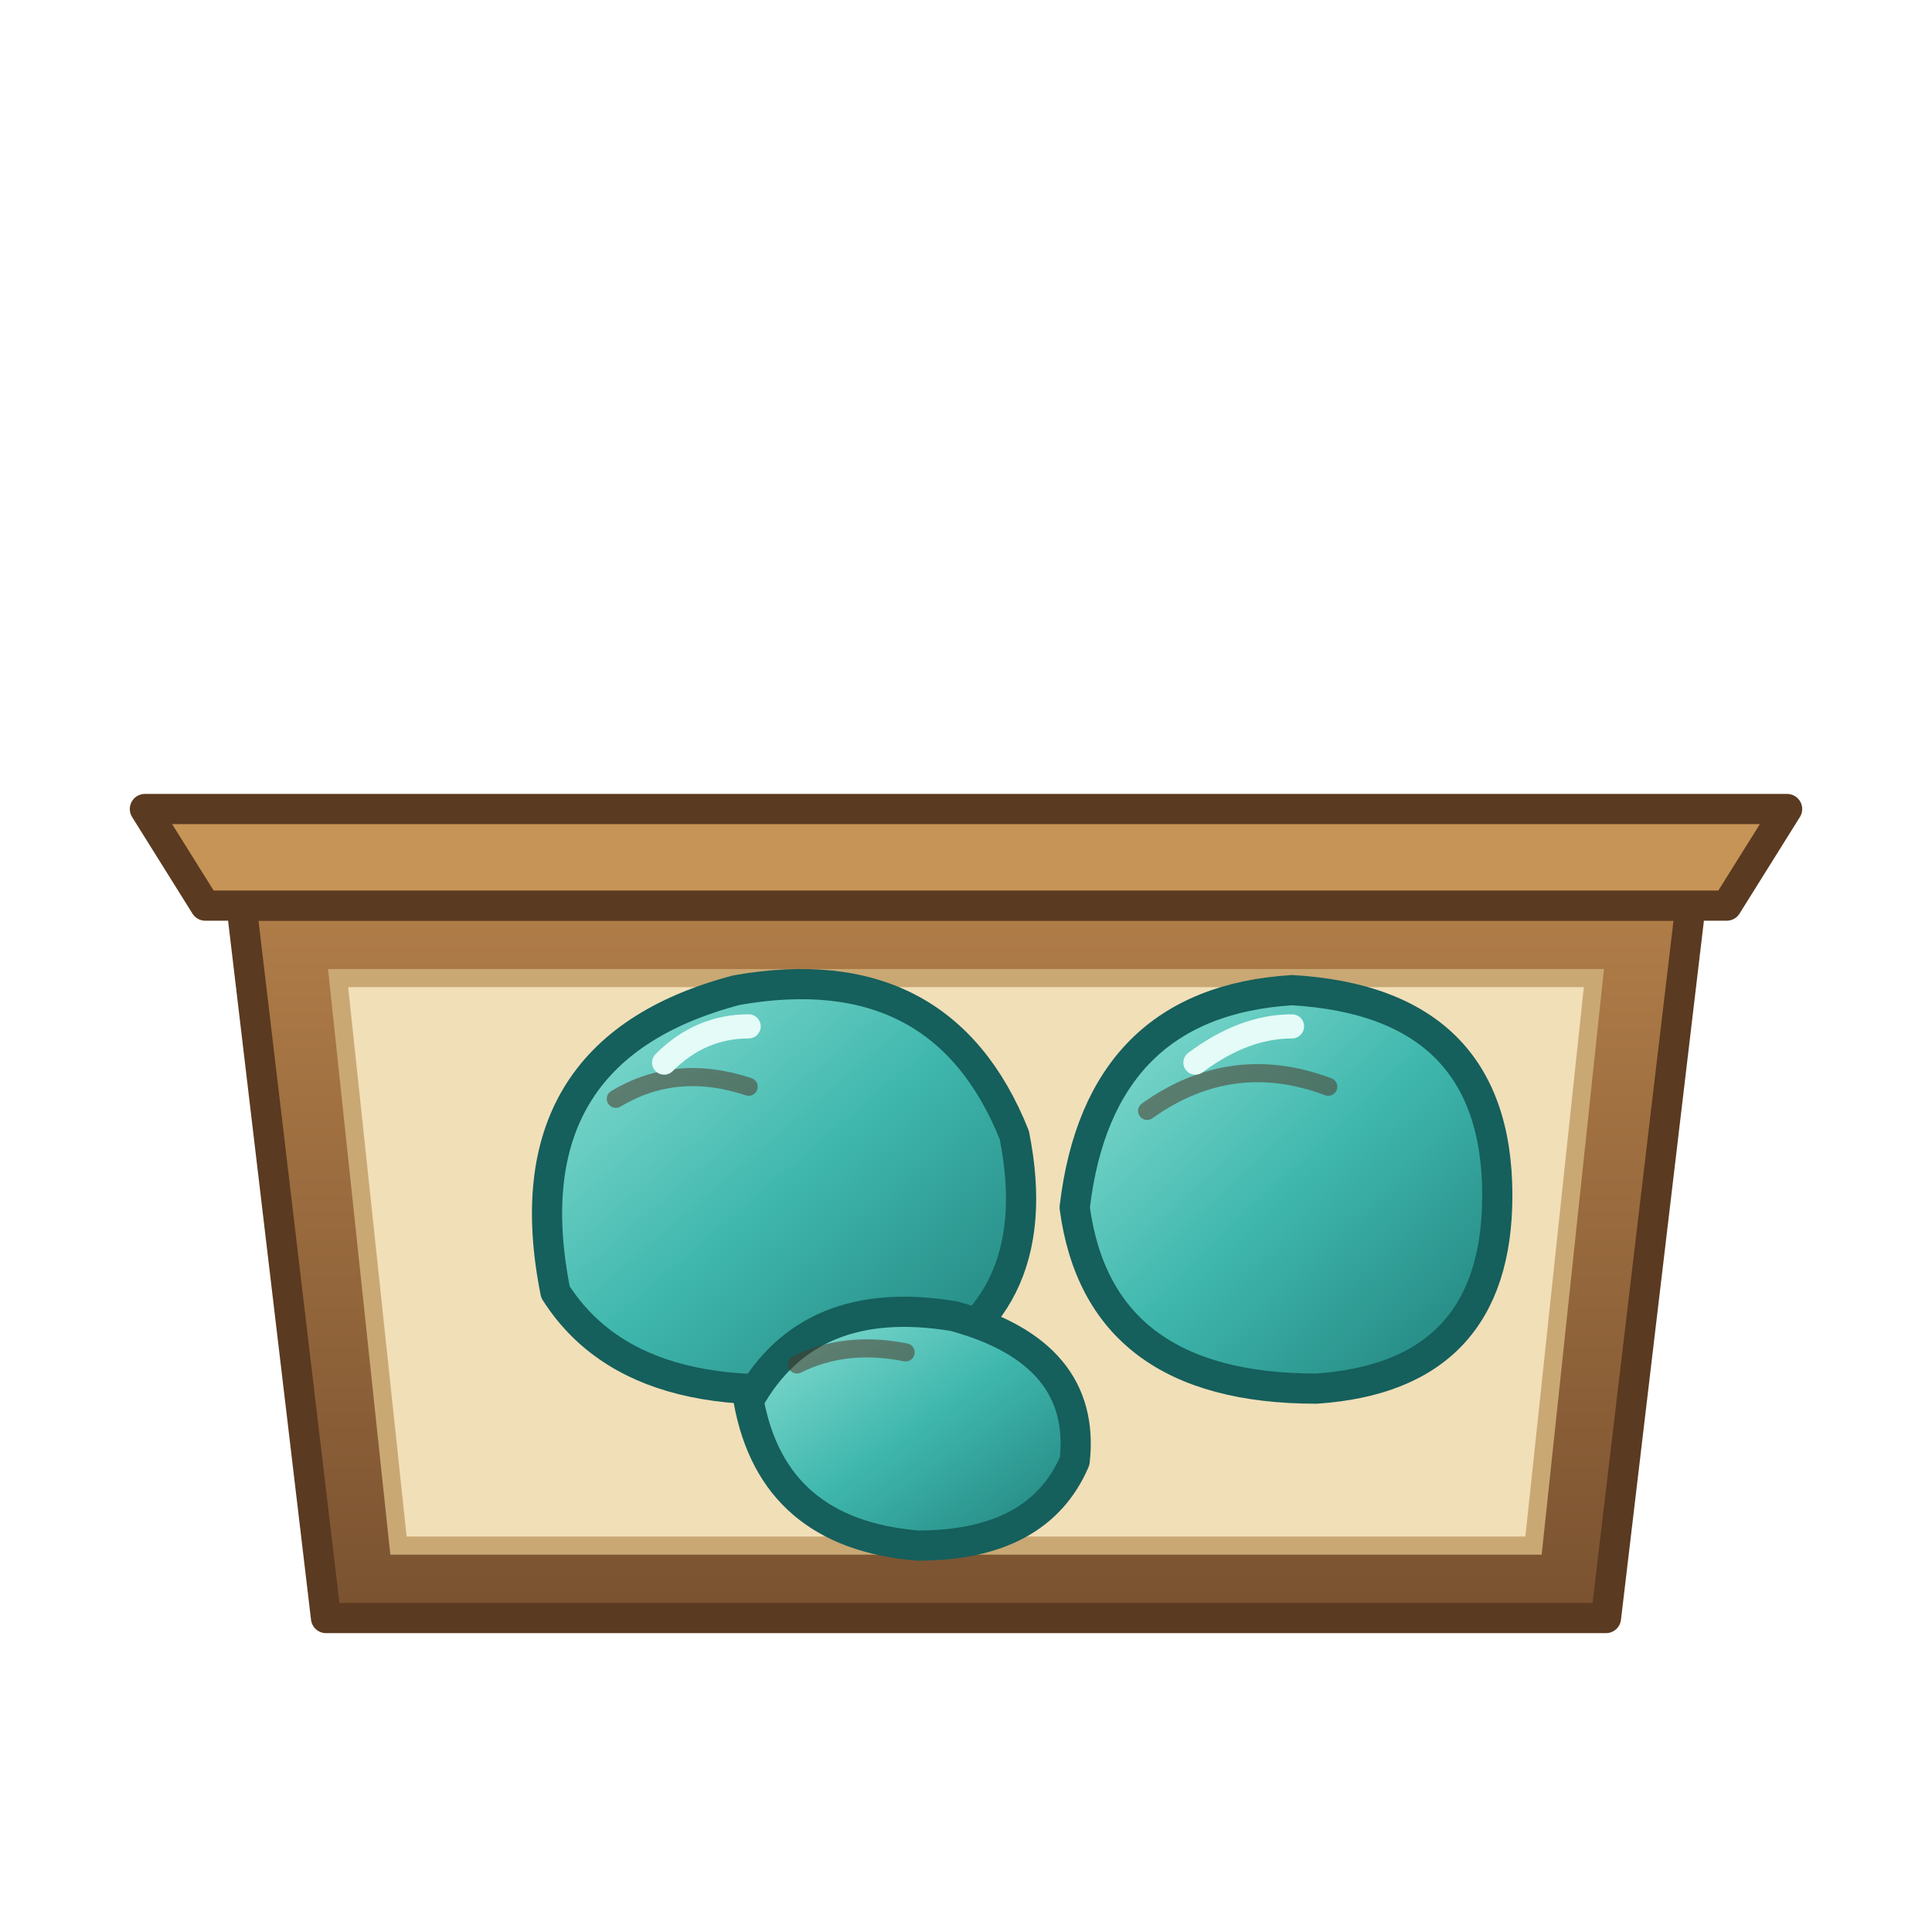
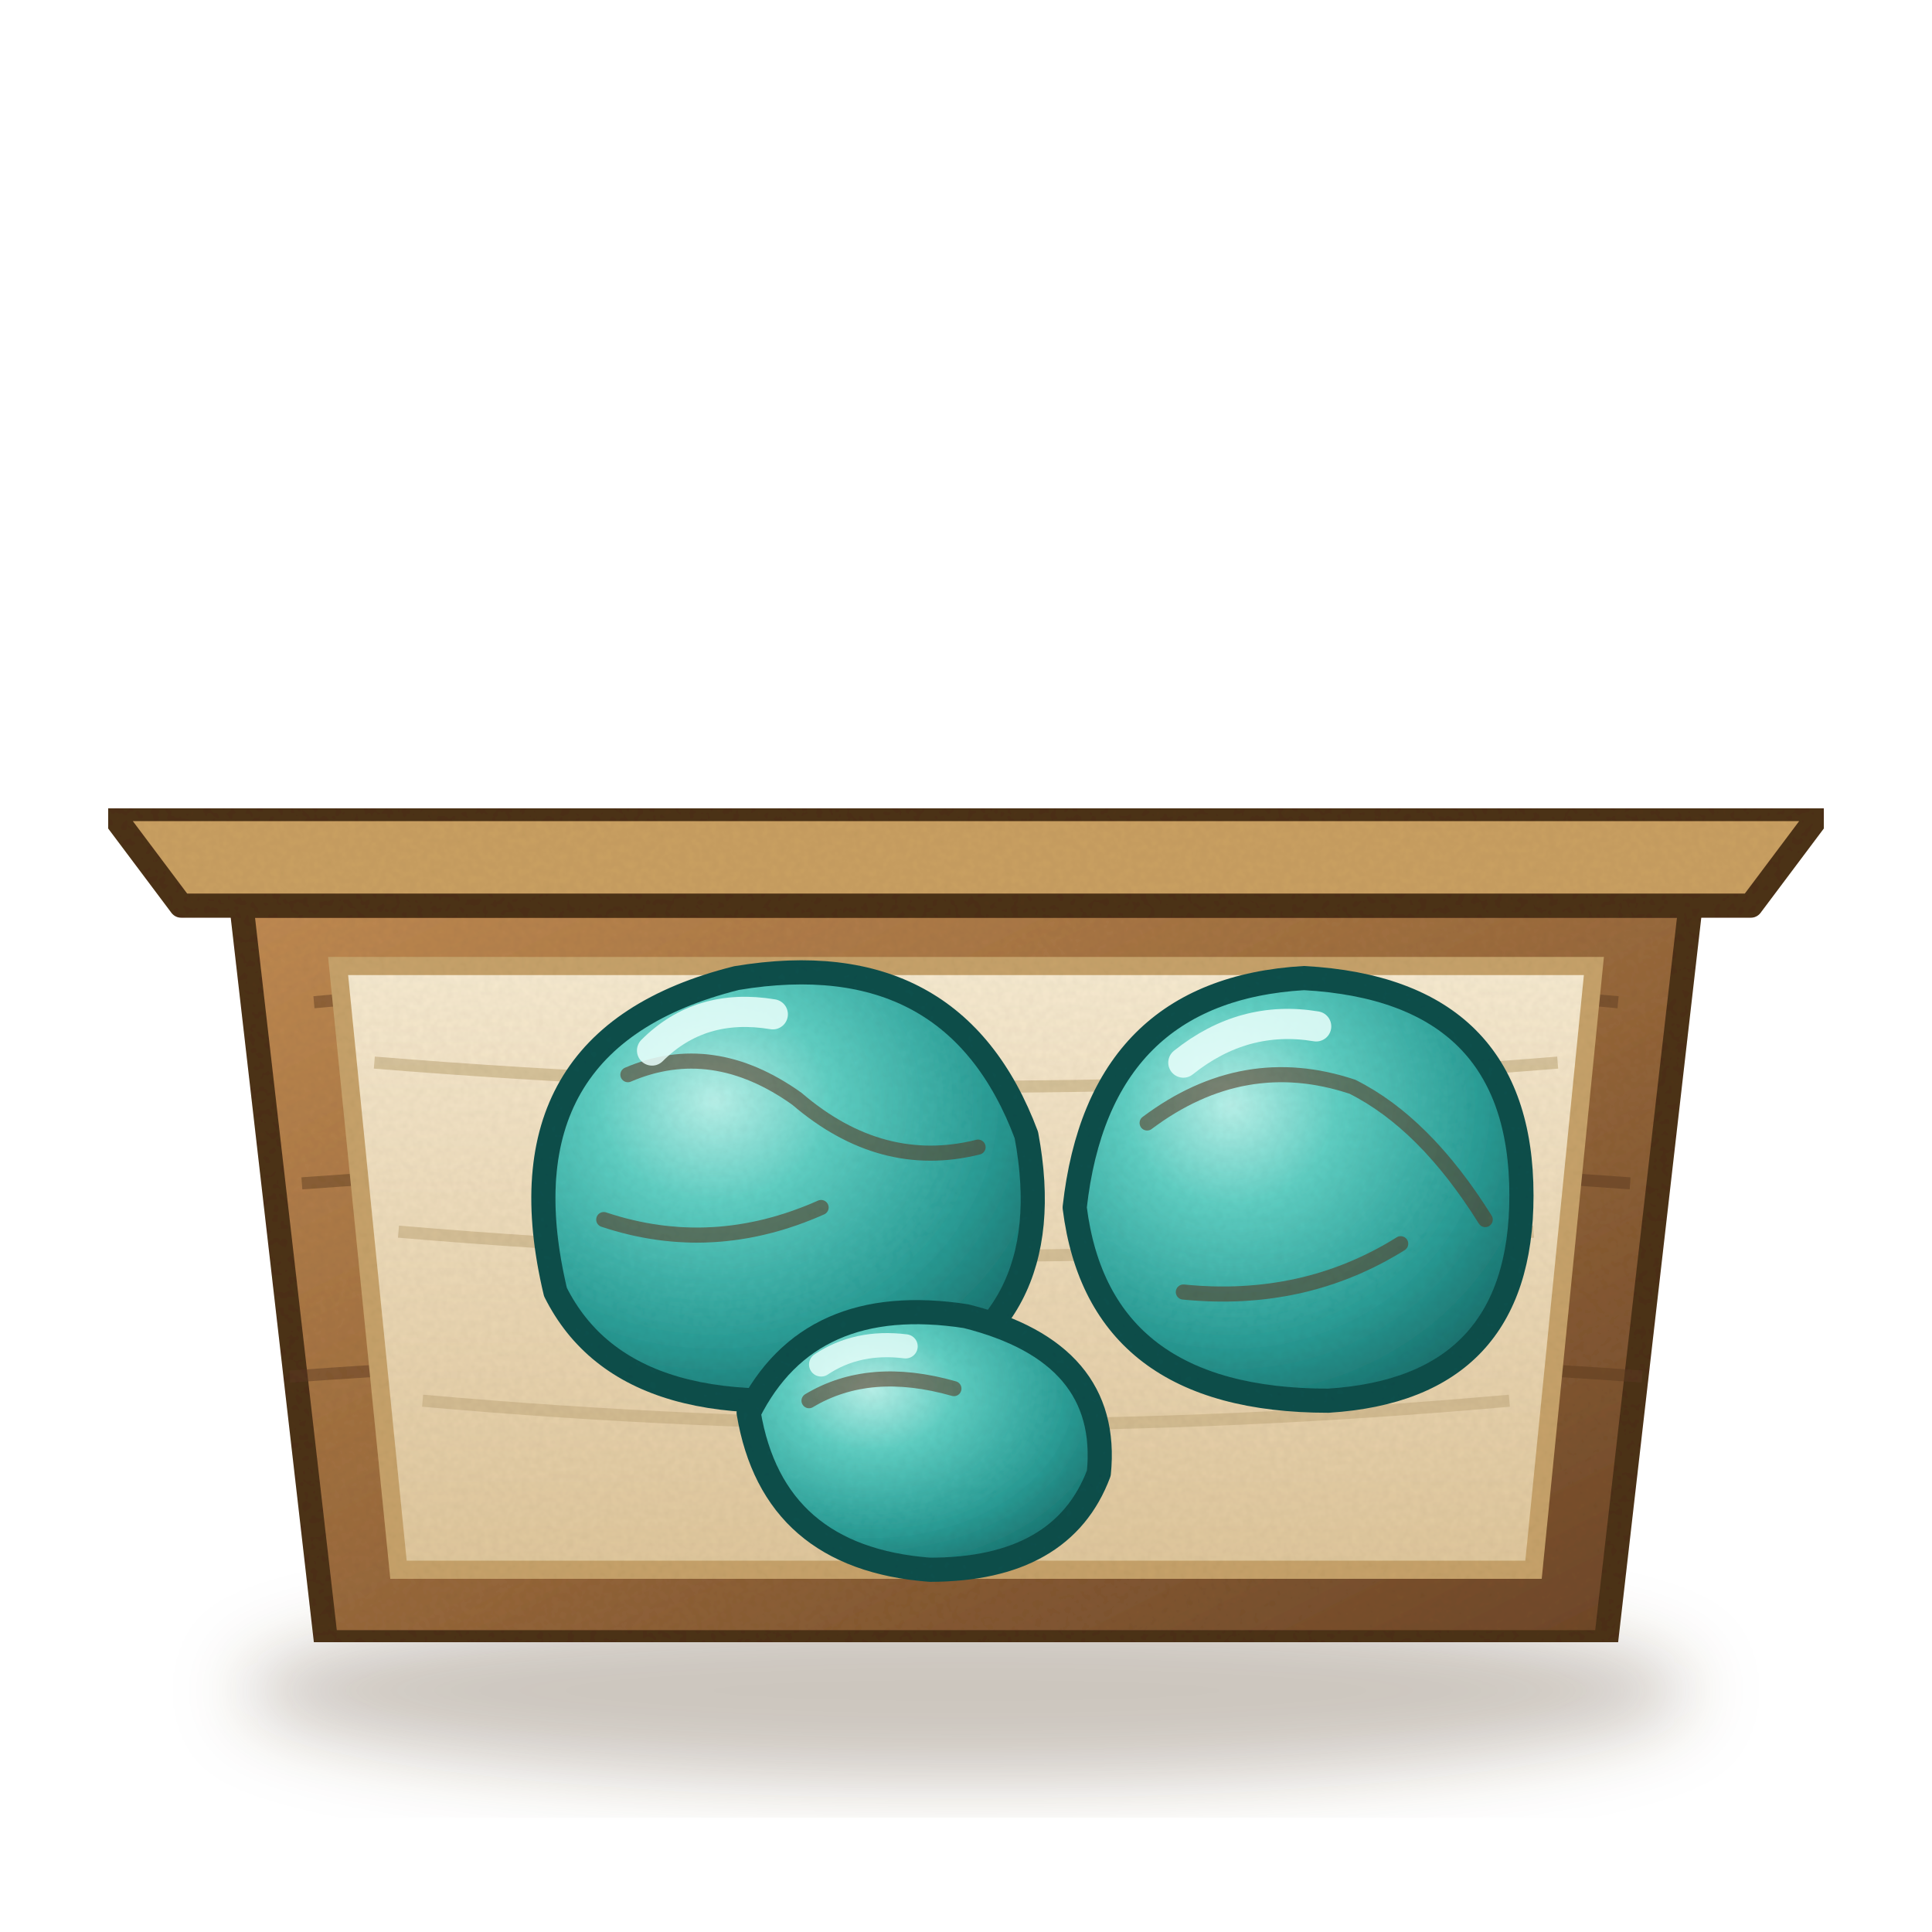
<svg xmlns="http://www.w3.org/2000/svg" viewBox="0 0 320 320">
  <defs>
-     <linearGradient id="t" x1="0" y1="0" x2="1" y2="1">
-       <stop offset="0" stop-color="#8fe1d6" />
-       <stop offset=".5" stop-color="#3fb7ad" />
-       <stop offset="1" stop-color="#1f7f7a" />
+     <radialGradient id="tq" cx=".35" cy=".3" r=".8">
+       <stop offset="0" stop-color="#b9f2ea" />
+       <stop offset=".3" stop-color="#5fcfc3" />
+       <stop offset=".7" stop-color="#2a9e97" />
+       <stop offset="1" stop-color="#166b68" />
+     </radialGradient>
+     <linearGradient id="wood" x1="0" y1="0" x2="1" y2="1">
+       <stop offset="0" stop-color="#c08a52" />
+       <stop offset=".5" stop-color="#9a6a3c" />
+       <stop offset="1" stop-color="#6d4626" />
    </linearGradient>
-     <linearGradient id="w" x1="0" y1="0" x2="0" y2="1">
-       <stop offset="0" stop-color="#b07d48" />
-       <stop offset="1" stop-color="#7a5230" />
+     <linearGradient id="pad" x1="0" y1="0" x2="0" y2="1">
+       <stop offset="0" stop-color="#f7ead0" />
+       <stop offset="1" stop-color="#e0c79c" />
    </linearGradient>
+     <filter id="grain2" x="0" y="0" width="1" height="1">
+       <feTurbulence type="fractalNoise" baseFrequency=".8" numOctaves="2" seed="3" />
+       <feColorMatrix type="matrix" values="0 0 0 0 0  0 0 0 0 0  0 0 0 0 0  0 0 0 .1 0" />
+       <feComposite in2="SourceGraphic" operator="in" />
+       <feBlend in2="SourceGraphic" mode="multiply" />
+     </filter>
+     <filter id="soft2" x="-20%" y="-20%" width="140%" height="140%">
+       <feGaussianBlur stdDeviation="6" />
+     </filter>
  </defs>
-   <path d="M40 150 h240 l-14 118 h-212 z" fill="url(#w)" stroke="#5a3a20" stroke-width="5" stroke-linejoin="round" />
-   <path d="M56 162 h208 l-10 94 h-188 z" fill="#f1dfb8" stroke="#c9a874" stroke-width="3" />
-   <path d="M34 150 h252 l10 -16 h-272 z" fill="#c69456" stroke="#5a3a20" stroke-width="5" stroke-linejoin="round" />
-   <path d="M92 214 q-8 -40 30 -50 q34 -6 46 24 q6 30 -20 40 q-42 8 -56 -14 z" fill="url(#t)" stroke="#155f5c" stroke-width="5" stroke-linejoin="round" />
-   <path d="M178 200 q4 -34 36 -36 q34 2 34 34 q0 30 -30 32 q-36 0 -40 -30 z" fill="url(#t)" stroke="#155f5c" stroke-width="5" stroke-linejoin="round" />
-   <path d="M124 232 q10 -18 34 -14 q22 6 20 24 q-6 14 -26 14 q-24 -2 -28 -24 z" fill="url(#t)" stroke="#155f5c" stroke-width="5" stroke-linejoin="round" />
-   <path d="M102 182 q10 -6 22 -2 M190 184 q14 -10 30 -4 M132 226 q8 -4 18 -2" fill="none" stroke="#4d3a2a" stroke-width="3" stroke-linecap="round" opacity=".55" />
-   <path d="M110 176 q6 -6 14 -6 M198 176 q8 -6 16 -6" fill="none" stroke="#e4fbf7" stroke-width="4" stroke-linecap="round" />
+   <ellipse cx="160" cy="280" rx="120" ry="15" fill="#4a3116" opacity=".28" filter="url(#soft2)" />
+   <g filter="url(#grain2)">
+     <path d="M40 150 h240 l-14 122 h-212 z" fill="url(#wood)" stroke="#4e3218" stroke-width="4" stroke-linejoin="round" />
+     <path d="M52 166 q108 -10 216 0 M50 196 q110 -8 220 0 M48 228 q112 -8 224 0" fill="none" stroke="#5a3a1e" stroke-width="2" opacity=".45" />
+     <path d="M56 160 h208 l-10 100 h-188 z" fill="url(#pad)" stroke="#c7a36a" stroke-width="3" />
+     <path d="M62 176 q98 8 196 0 M66 204 q94 8 188 0 M70 232 q90 8 180 0" fill="none" stroke="#cbb388" stroke-width="2" opacity=".7" />
+     <path d="M30 150 h260 l12 -16 h-284 z" fill="#caa062" stroke="#4e3218" stroke-width="4" stroke-linejoin="round" />
+     <path d="M92 214 q-10 -42 30 -52 q36 -6 48 26 q6 32 -22 42 q-44 8 -56 -16 z" fill="url(#tq)" stroke="#0f4f4c" stroke-width="4" stroke-linejoin="round" />
+     <path d="M104 178 q14 -6 28 4 q14 12 30 8 M100 202 q18 6 36 -2" fill="none" stroke="#5a3d28" stroke-width="2.5" opacity=".6" stroke-linecap="round" />
+     <path d="M178 200 q4 -36 38 -38 q36 2 36 36 q0 32 -32 34 q-38 0 -42 -32 z" fill="url(#tq)" stroke="#0f4f4c" stroke-width="4" stroke-linejoin="round" />
+     <path d="M190 186 q16 -12 34 -6 q12 6 22 22 M196 214 q20 2 36 -8" fill="none" stroke="#5a3d28" stroke-width="2.5" opacity=".6" stroke-linecap="round" />
+     <path d="M124 234 q10 -20 36 -16 q24 6 22 26 q-6 16 -28 16 q-26 -2 -30 -26 z" fill="url(#tq)" stroke="#0f4f4c" stroke-width="4" stroke-linejoin="round" />
+     <path d="M134 232 q10 -6 24 -2" fill="none" stroke="#5a3d28" stroke-width="2.5" opacity=".6" stroke-linecap="round" />
+   </g>
+   <path d="M108 174 q8 -8 20 -6" fill="none" stroke="#eafffb" stroke-width="5" stroke-linecap="round" opacity=".85" />
+   <path d="M196 176 q10 -8 22 -6" fill="none" stroke="#eafffb" stroke-width="5" stroke-linecap="round" opacity=".85" />
+   <path d="M136 226 q6 -4 14 -3" fill="none" stroke="#eafffb" stroke-width="4" stroke-linecap="round" opacity=".8" />
</svg>
